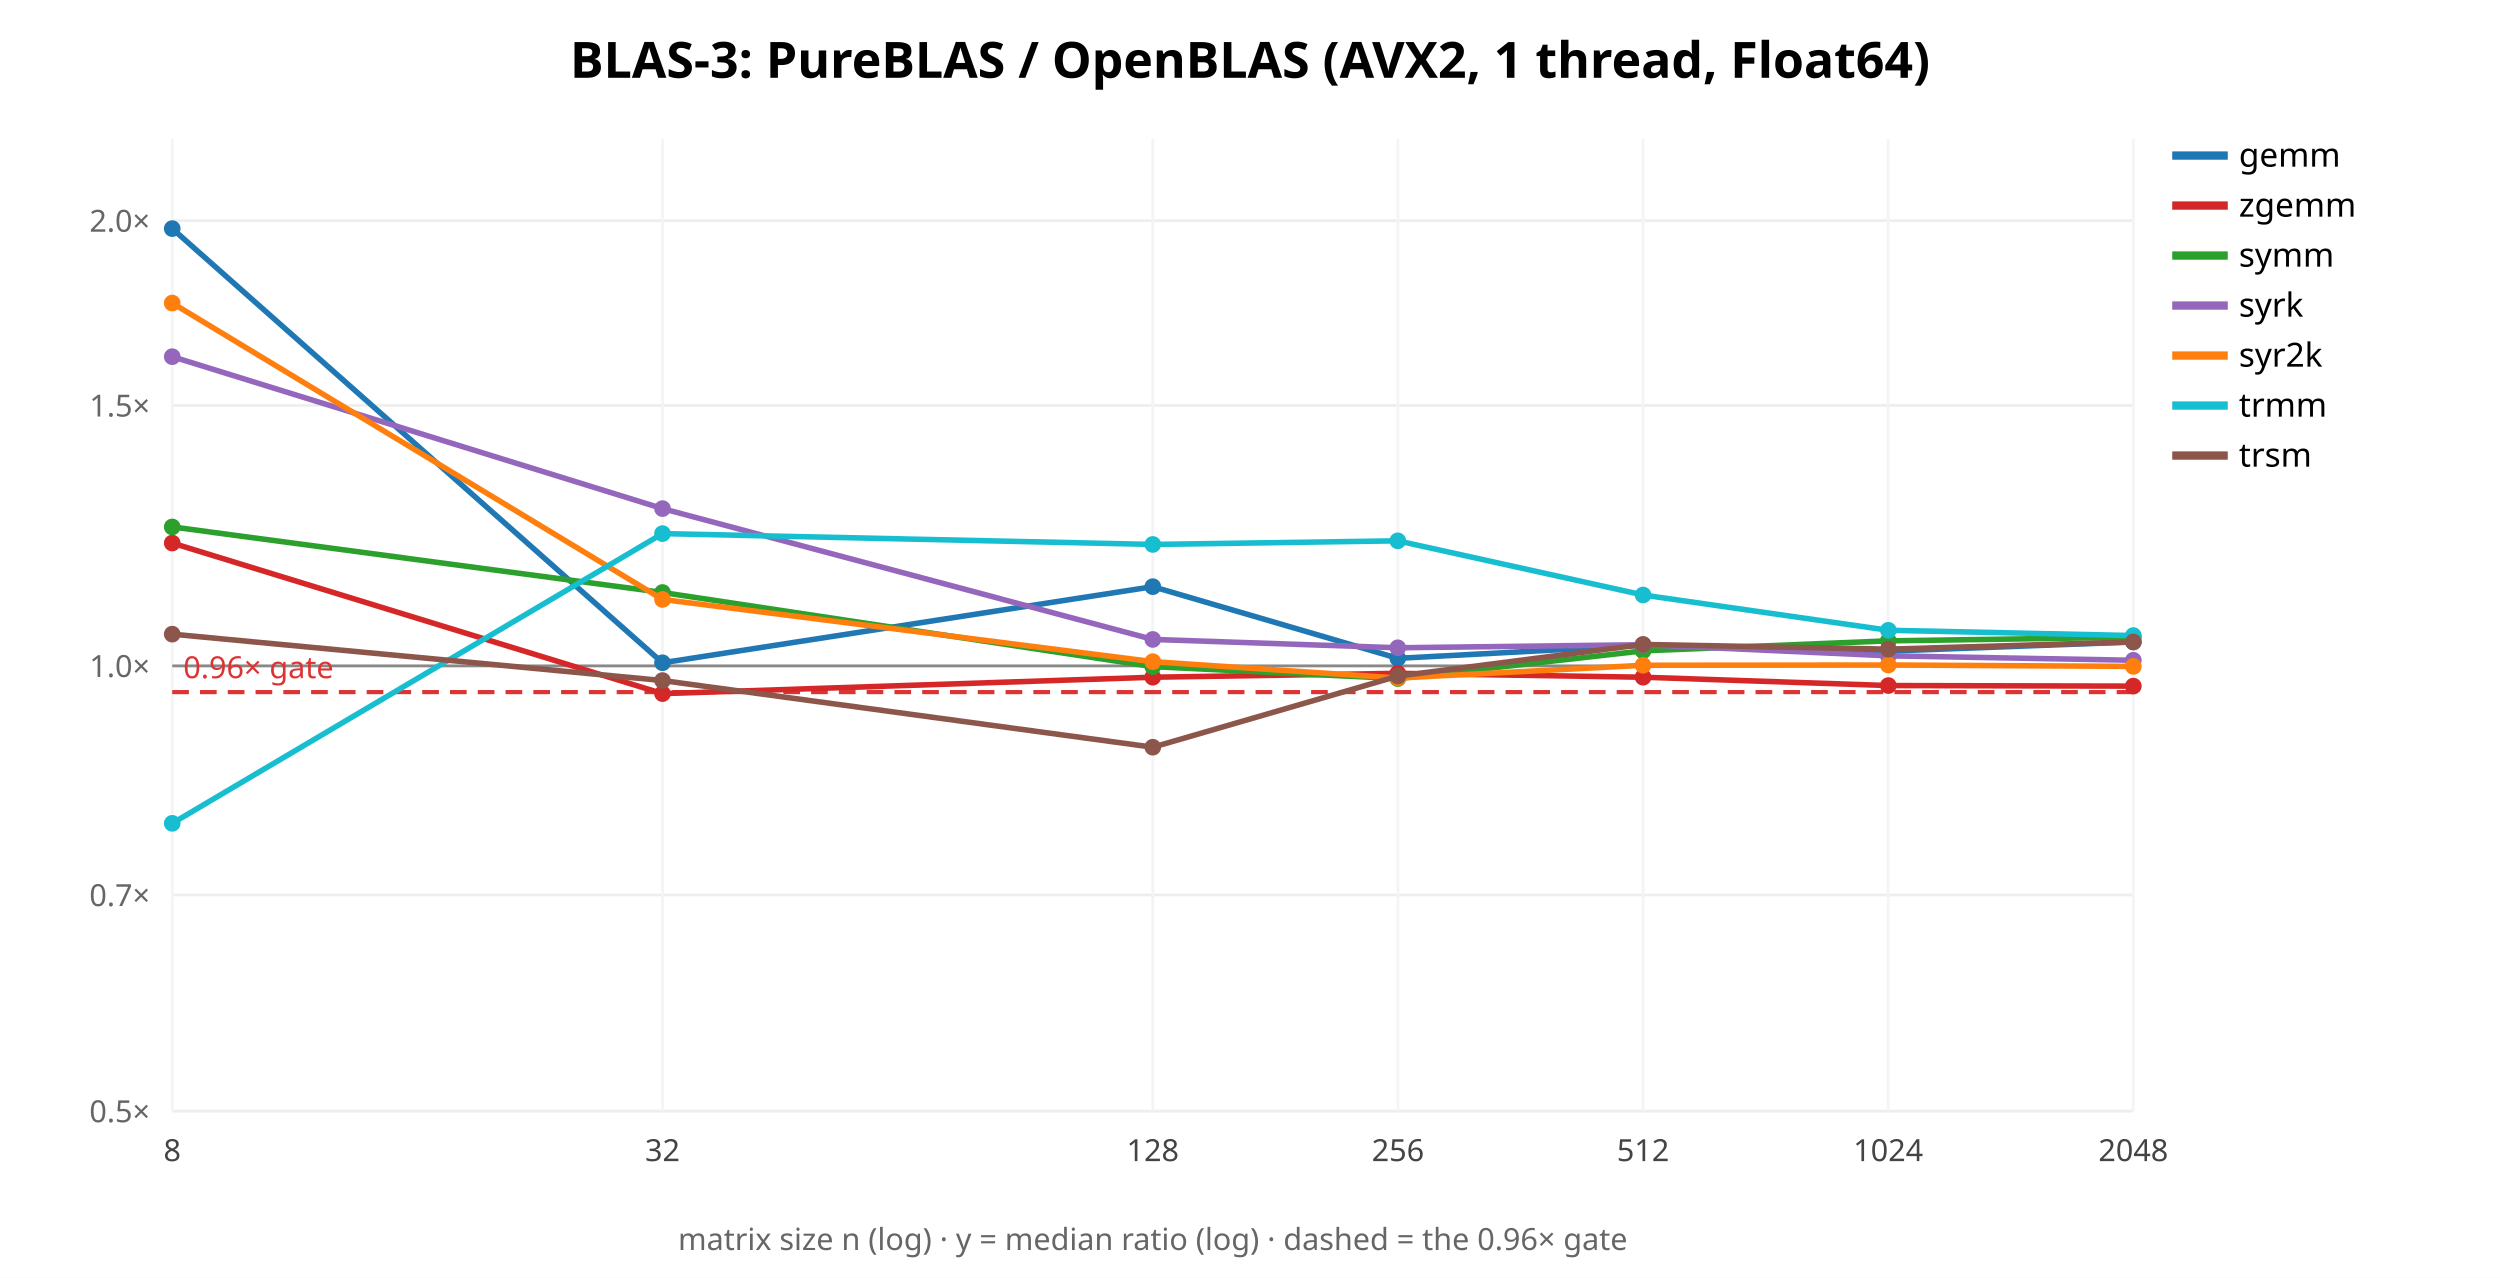
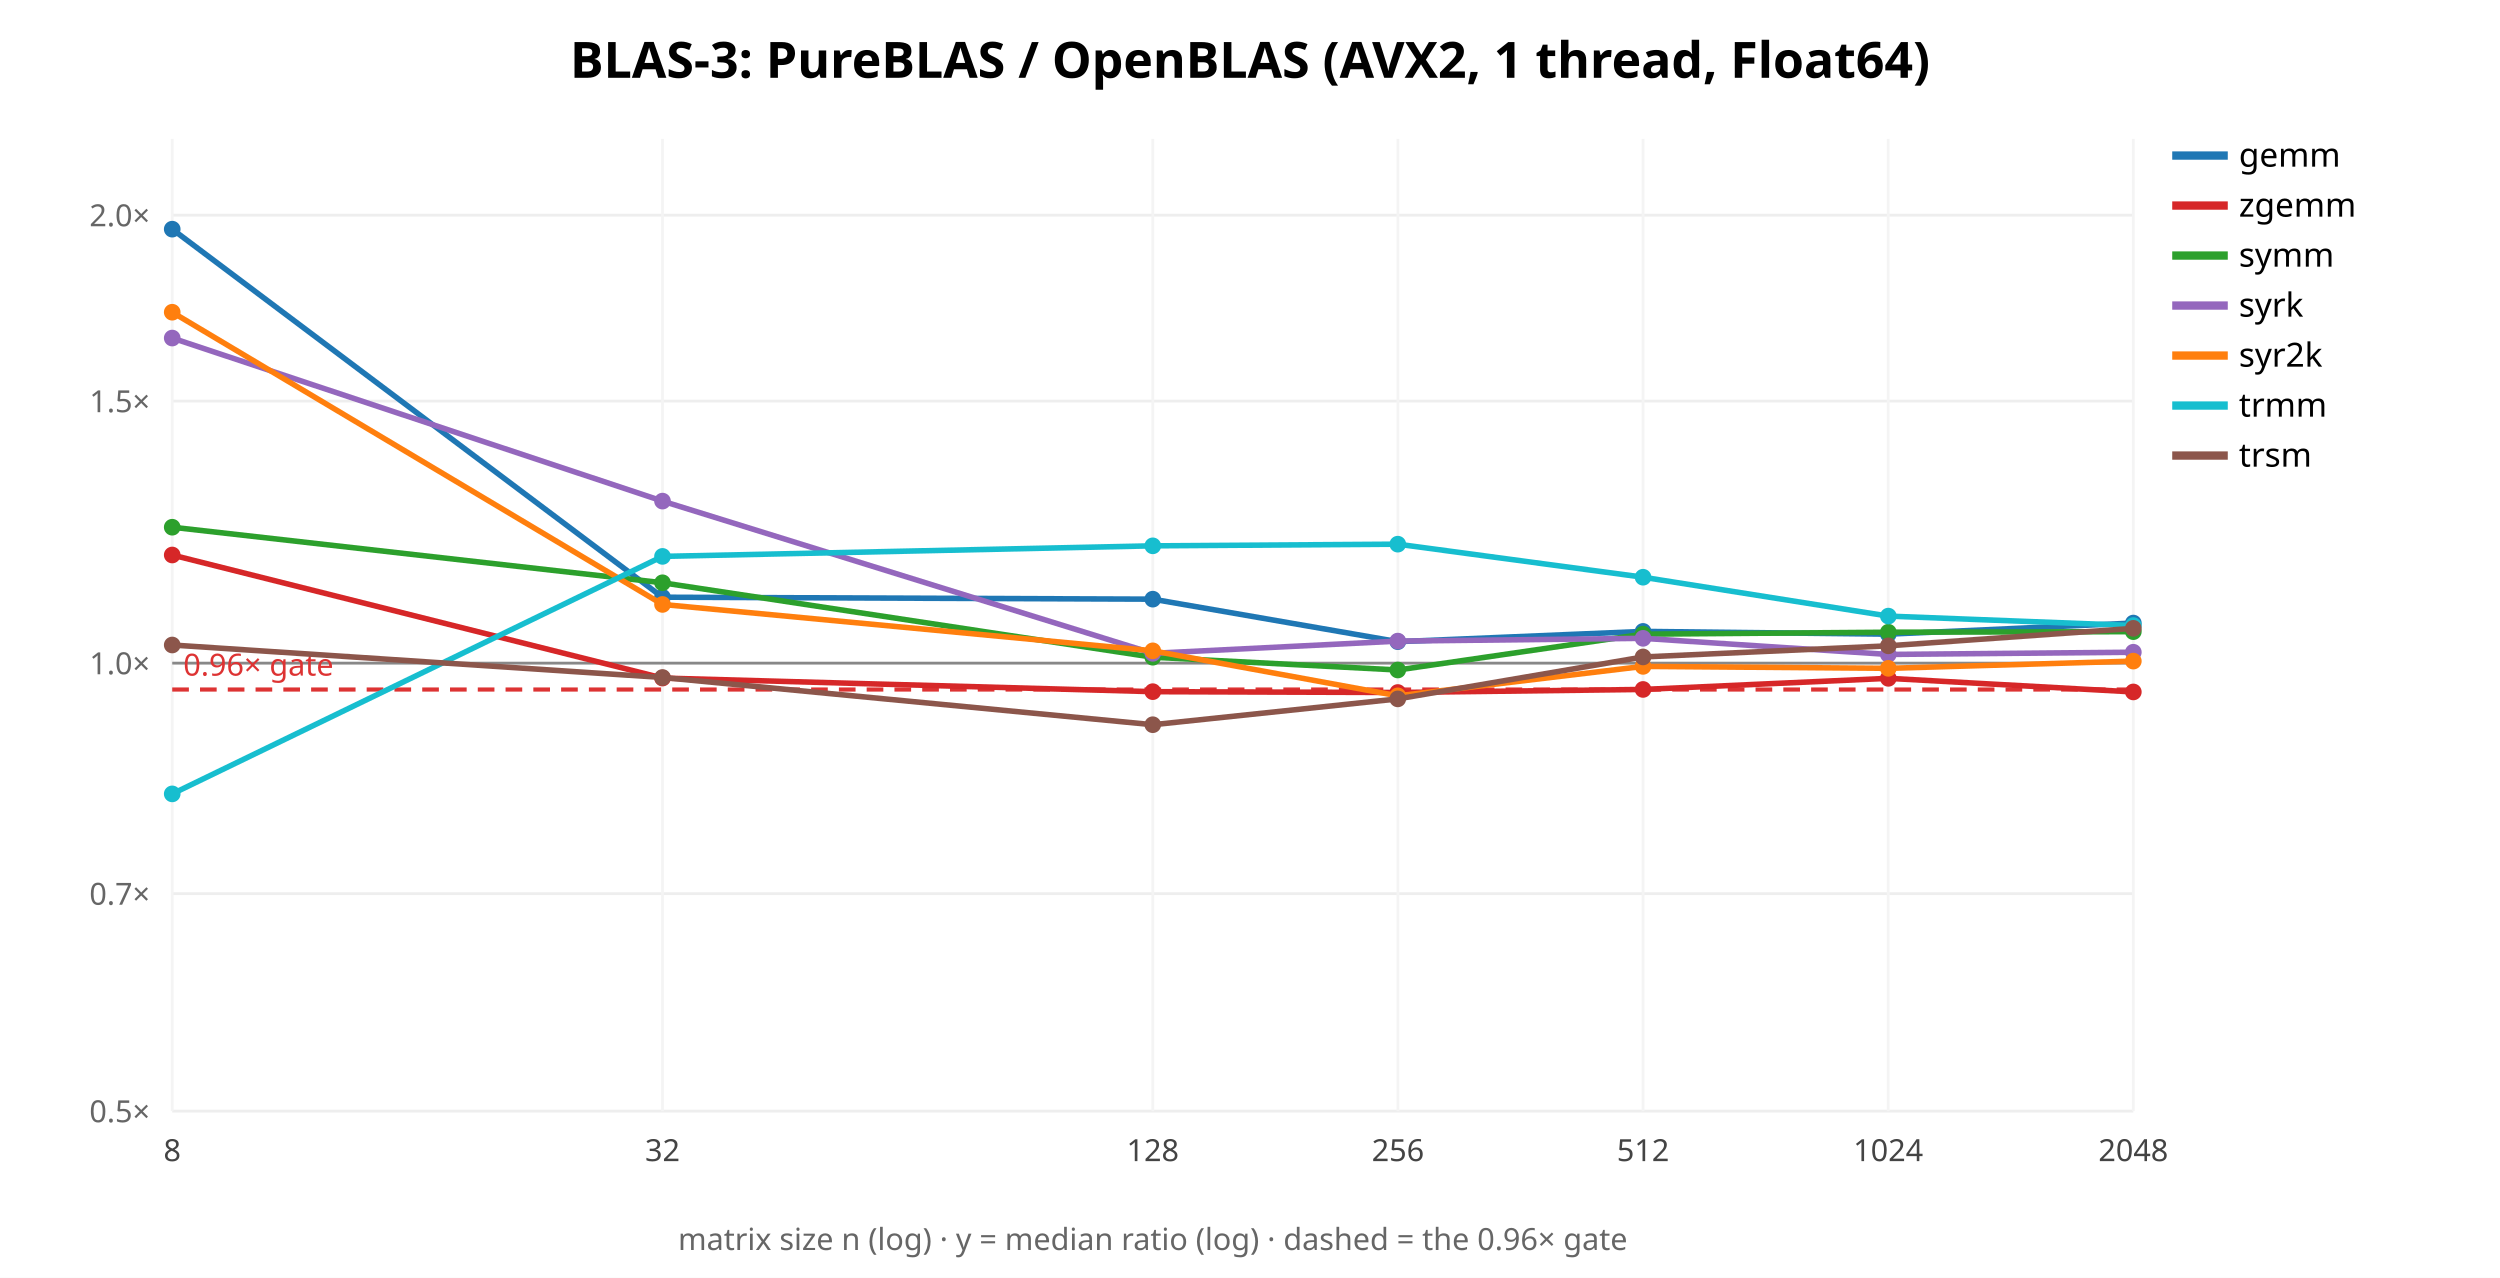
<svg xmlns="http://www.w3.org/2000/svg" width="900" height="460" font-family="sans-serif">
  <rect width="900" height="460" fill="white" />
  <text x="450.0" y="28" text-anchor="middle" font-size="18" font-weight="bold">BLAS-3: PureBLAS / OpenBLAS (AVX2, 1 thread, Float64)</text>
  <line x1="62" y1="400.0" x2="768" y2="400.0" stroke="#eee" />
  <text x="54" y="404.0" text-anchor="end" font-size="11" fill="#666">0.5×</text>
-   <line x1="62" y1="322.195" x2="768" y2="322.195" stroke="#eee" />
-   <text x="54" y="326.195" text-anchor="end" font-size="11" fill="#666">0.7×</text>
-   <line x1="62" y1="239.718" x2="768" y2="239.718" stroke="#eee" />
-   <text x="54" y="243.718" text-anchor="end" font-size="11" fill="#666">1.0×</text>
-   <line x1="62" y1="145.959" x2="768" y2="145.959" stroke="#eee" />
-   <text x="54" y="149.959" text-anchor="end" font-size="11" fill="#666">1.5×</text>
-   <line x1="62" y1="79.436" x2="768" y2="79.436" stroke="#eee" />
-   <text x="54" y="83.436" text-anchor="end" font-size="11" fill="#666">2.0×</text>
+   <line x1="62" y1="321.715" x2="768" y2="321.715" stroke="#eee" />
+   <text x="54" y="325.715" text-anchor="end" font-size="11" fill="#666">0.7×</text>
+   <line x1="62" y1="238.73" x2="768" y2="238.73" stroke="#eee" />
+   <text x="54" y="242.73" text-anchor="end" font-size="11" fill="#666">1.0×</text>
+   <line x1="62" y1="144.394" x2="768" y2="144.394" stroke="#eee" />
+   <text x="54" y="148.394" text-anchor="end" font-size="11" fill="#666">1.5×</text>
+   <line x1="62" y1="77.461" x2="768" y2="77.461" stroke="#eee" />
+   <text x="54" y="81.461" text-anchor="end" font-size="11" fill="#666">2.0×</text>
  <line x1="62.0" y1="50" x2="62.0" y2="400" stroke="#f4f4f4" />
  <text x="62.0" y="418" text-anchor="middle" font-size="11" fill="#444">8</text>
  <line x1="238.5" y1="50" x2="238.5" y2="400" stroke="#f4f4f4" />
  <text x="238.5" y="418" text-anchor="middle" font-size="11" fill="#444">32</text>
  <line x1="415.0" y1="50" x2="415.0" y2="400" stroke="#f4f4f4" />
  <text x="415.0" y="418" text-anchor="middle" font-size="11" fill="#444">128</text>
  <line x1="503.25" y1="50" x2="503.25" y2="400" stroke="#f4f4f4" />
  <text x="503.25" y="418" text-anchor="middle" font-size="11" fill="#444">256</text>
  <line x1="591.5" y1="50" x2="591.5" y2="400" stroke="#f4f4f4" />
  <text x="591.5" y="418" text-anchor="middle" font-size="11" fill="#444">512</text>
  <line x1="679.75" y1="50" x2="679.75" y2="400" stroke="#f4f4f4" />
  <text x="679.75" y="418" text-anchor="middle" font-size="11" fill="#444">1024</text>
  <line x1="768.0" y1="50" x2="768.0" y2="400" stroke="#f4f4f4" />
  <text x="768.0" y="418" text-anchor="middle" font-size="11" fill="#444">2048</text>
-   <line x1="62" y1="239.718" x2="768" y2="239.718" stroke="#888" />
-   <line x1="62" y1="249.158" x2="768" y2="249.158" stroke="#d33" stroke-width="1.5" stroke-dasharray="6 4" />
-   <text x="66" y="244.158" font-size="11" fill="#d33">0.96× gate</text>
-   <polyline points="62.0,82.3 238.5,238.6 415.0,211.2 503.2,237.0 591.5,232.3 679.8,234.4 768.0,231.1" fill="none" stroke="#1f77b4" stroke-width="2" />
-   <circle cx="62.0" cy="82.3" r="3" fill="#1f77b4" />
-   <circle cx="238.5" cy="238.6" r="3" fill="#1f77b4" />
-   <circle cx="415.0" cy="211.2" r="3" fill="#1f77b4" />
-   <circle cx="503.2" cy="237.0" r="3" fill="#1f77b4" />
-   <circle cx="591.5" cy="232.3" r="3" fill="#1f77b4" />
-   <circle cx="679.8" cy="234.4" r="3" fill="#1f77b4" />
-   <circle cx="768.0" cy="231.1" r="3" fill="#1f77b4" />
+   <line x1="62" y1="238.73" x2="768" y2="238.73" stroke="#888" />
+   <line x1="62" y1="248.228" x2="768" y2="248.228" stroke="#d33" stroke-width="1.5" stroke-dasharray="6 4" />
+   <text x="66" y="243.228" font-size="11" fill="#d33">0.96× gate</text>
+   <polyline points="62.0,82.5 238.5,215.0 415.0,215.7 503.2,231.0 591.5,227.3 679.8,228.3 768.0,224.3" fill="none" stroke="#1f77b4" stroke-width="2" />
+   <circle cx="62.0" cy="82.5" r="3" fill="#1f77b4" />
+   <circle cx="238.5" cy="215.0" r="3" fill="#1f77b4" />
+   <circle cx="415.0" cy="215.7" r="3" fill="#1f77b4" />
+   <circle cx="503.2" cy="231.0" r="3" fill="#1f77b4" />
+   <circle cx="591.5" cy="227.3" r="3" fill="#1f77b4" />
+   <circle cx="679.8" cy="228.3" r="3" fill="#1f77b4" />
+   <circle cx="768.0" cy="224.3" r="3" fill="#1f77b4" />
  <line x1="782" y1="56" x2="802" y2="56" stroke="#1f77b4" stroke-width="3" />
  <text x="806" y="60" font-size="12">gemm</text>
-   <polyline points="62.0,195.5 238.5,249.7 415.0,243.8 503.2,242.4 591.5,243.8 679.8,246.8 768.0,247.0" fill="none" stroke="#d62728" stroke-width="2" />
-   <circle cx="62.0" cy="195.5" r="3" fill="#d62728" />
-   <circle cx="238.5" cy="249.7" r="3" fill="#d62728" />
-   <circle cx="415.0" cy="243.8" r="3" fill="#d62728" />
-   <circle cx="503.2" cy="242.4" r="3" fill="#d62728" />
-   <circle cx="591.5" cy="243.8" r="3" fill="#d62728" />
-   <circle cx="679.8" cy="246.8" r="3" fill="#d62728" />
-   <circle cx="768.0" cy="247.0" r="3" fill="#d62728" />
+   <polyline points="62.0,199.8 238.5,244.1 415.0,249.0 503.2,249.3 591.5,248.2 679.8,244.2 768.0,249.1" fill="none" stroke="#d62728" stroke-width="2" />
+   <circle cx="62.0" cy="199.8" r="3" fill="#d62728" />
+   <circle cx="238.5" cy="244.1" r="3" fill="#d62728" />
+   <circle cx="415.0" cy="249.0" r="3" fill="#d62728" />
+   <circle cx="503.2" cy="249.3" r="3" fill="#d62728" />
+   <circle cx="591.5" cy="248.2" r="3" fill="#d62728" />
+   <circle cx="679.8" cy="244.2" r="3" fill="#d62728" />
+   <circle cx="768.0" cy="249.1" r="3" fill="#d62728" />
  <line x1="782" y1="74" x2="802" y2="74" stroke="#d62728" stroke-width="3" />
  <text x="806" y="78" font-size="12">zgemm</text>
-   <polyline points="62.0,189.7 238.5,213.3 415.0,240.0 503.2,244.3 591.5,234.3 679.8,230.7 768.0,229.4" fill="none" stroke="#2ca02c" stroke-width="2" />
-   <circle cx="62.0" cy="189.7" r="3" fill="#2ca02c" />
-   <circle cx="238.5" cy="213.3" r="3" fill="#2ca02c" />
-   <circle cx="415.0" cy="240.0" r="3" fill="#2ca02c" />
-   <circle cx="503.2" cy="244.3" r="3" fill="#2ca02c" />
-   <circle cx="591.5" cy="234.3" r="3" fill="#2ca02c" />
-   <circle cx="679.8" cy="230.7" r="3" fill="#2ca02c" />
-   <circle cx="768.0" cy="229.4" r="3" fill="#2ca02c" />
+   <polyline points="62.0,189.8 238.5,209.8 415.0,236.6 503.2,241.2 591.5,228.3 679.8,227.6 768.0,227.4" fill="none" stroke="#2ca02c" stroke-width="2" />
+   <circle cx="62.0" cy="189.8" r="3" fill="#2ca02c" />
+   <circle cx="238.5" cy="209.8" r="3" fill="#2ca02c" />
+   <circle cx="415.0" cy="236.6" r="3" fill="#2ca02c" />
+   <circle cx="503.2" cy="241.2" r="3" fill="#2ca02c" />
+   <circle cx="591.5" cy="228.3" r="3" fill="#2ca02c" />
+   <circle cx="679.8" cy="227.6" r="3" fill="#2ca02c" />
+   <circle cx="768.0" cy="227.4" r="3" fill="#2ca02c" />
  <line x1="782" y1="92" x2="802" y2="92" stroke="#2ca02c" stroke-width="3" />
  <text x="806" y="96" font-size="12">symm</text>
-   <polyline points="62.0,128.4 238.5,183.1 415.0,230.2 503.2,233.2 591.5,232.1 679.8,236.1 768.0,237.7" fill="none" stroke="#9467bd" stroke-width="2" />
-   <circle cx="62.0" cy="128.4" r="3" fill="#9467bd" />
-   <circle cx="238.5" cy="183.1" r="3" fill="#9467bd" />
-   <circle cx="415.0" cy="230.2" r="3" fill="#9467bd" />
-   <circle cx="503.2" cy="233.2" r="3" fill="#9467bd" />
-   <circle cx="591.5" cy="232.1" r="3" fill="#9467bd" />
-   <circle cx="679.8" cy="236.1" r="3" fill="#9467bd" />
-   <circle cx="768.0" cy="237.7" r="3" fill="#9467bd" />
+   <polyline points="62.0,121.7 238.5,180.4 415.0,235.2 503.2,230.8 591.5,229.8 679.8,235.6 768.0,234.8" fill="none" stroke="#9467bd" stroke-width="2" />
+   <circle cx="62.0" cy="121.7" r="3" fill="#9467bd" />
+   <circle cx="238.5" cy="180.4" r="3" fill="#9467bd" />
+   <circle cx="415.0" cy="235.2" r="3" fill="#9467bd" />
+   <circle cx="503.2" cy="230.8" r="3" fill="#9467bd" />
+   <circle cx="591.5" cy="229.8" r="3" fill="#9467bd" />
+   <circle cx="679.8" cy="235.6" r="3" fill="#9467bd" />
+   <circle cx="768.0" cy="234.8" r="3" fill="#9467bd" />
  <line x1="782" y1="110" x2="802" y2="110" stroke="#9467bd" stroke-width="3" />
  <text x="806" y="114" font-size="12">syrk</text>
-   <polyline points="62.0,109.1 238.5,215.8 415.0,238.2 503.2,244.1 591.5,239.5 679.8,239.4 768.0,239.9" fill="none" stroke="#ff7f0e" stroke-width="2" />
-   <circle cx="62.0" cy="109.1" r="3" fill="#ff7f0e" />
-   <circle cx="238.5" cy="215.8" r="3" fill="#ff7f0e" />
-   <circle cx="415.0" cy="238.2" r="3" fill="#ff7f0e" />
-   <circle cx="503.2" cy="244.1" r="3" fill="#ff7f0e" />
-   <circle cx="591.5" cy="239.5" r="3" fill="#ff7f0e" />
-   <circle cx="679.8" cy="239.4" r="3" fill="#ff7f0e" />
-   <circle cx="768.0" cy="239.9" r="3" fill="#ff7f0e" />
+   <polyline points="62.0,112.4 238.5,217.6 415.0,234.3 503.2,250.5 591.5,239.9 679.8,240.6 768.0,238.0" fill="none" stroke="#ff7f0e" stroke-width="2" />
+   <circle cx="62.0" cy="112.4" r="3" fill="#ff7f0e" />
+   <circle cx="238.5" cy="217.6" r="3" fill="#ff7f0e" />
+   <circle cx="415.0" cy="234.3" r="3" fill="#ff7f0e" />
+   <circle cx="503.2" cy="250.5" r="3" fill="#ff7f0e" />
+   <circle cx="591.5" cy="239.9" r="3" fill="#ff7f0e" />
+   <circle cx="679.8" cy="240.6" r="3" fill="#ff7f0e" />
+   <circle cx="768.0" cy="238.0" r="3" fill="#ff7f0e" />
  <line x1="782" y1="128" x2="802" y2="128" stroke="#ff7f0e" stroke-width="3" />
  <text x="806" y="132" font-size="12">syr2k</text>
-   <polyline points="62.0,296.4 238.5,192.1 415.0,196.0 503.2,194.7 591.5,214.2 679.8,226.9 768.0,228.8" fill="none" stroke="#17becf" stroke-width="2" />
-   <circle cx="62.0" cy="296.4" r="3" fill="#17becf" />
-   <circle cx="238.5" cy="192.1" r="3" fill="#17becf" />
-   <circle cx="415.0" cy="196.0" r="3" fill="#17becf" />
-   <circle cx="503.2" cy="194.7" r="3" fill="#17becf" />
-   <circle cx="591.5" cy="214.2" r="3" fill="#17becf" />
-   <circle cx="679.8" cy="226.9" r="3" fill="#17becf" />
-   <circle cx="768.0" cy="228.8" r="3" fill="#17becf" />
+   <polyline points="62.0,285.8 238.5,200.3 415.0,196.5 503.2,195.9 591.5,207.8 679.8,221.8 768.0,225.2" fill="none" stroke="#17becf" stroke-width="2" />
+   <circle cx="62.0" cy="285.8" r="3" fill="#17becf" />
+   <circle cx="238.5" cy="200.3" r="3" fill="#17becf" />
+   <circle cx="415.0" cy="196.5" r="3" fill="#17becf" />
+   <circle cx="503.2" cy="195.9" r="3" fill="#17becf" />
+   <circle cx="591.5" cy="207.8" r="3" fill="#17becf" />
+   <circle cx="679.8" cy="221.8" r="3" fill="#17becf" />
+   <circle cx="768.0" cy="225.2" r="3" fill="#17becf" />
  <line x1="782" y1="146" x2="802" y2="146" stroke="#17becf" stroke-width="3" />
  <text x="806" y="150" font-size="12">trmm</text>
-   <polyline points="62.0,228.3 238.5,245.0 415.0,269.0 503.2,243.4 591.5,232.0 679.8,233.7 768.0,231.1" fill="none" stroke="#8c564b" stroke-width="2" />
-   <circle cx="62.0" cy="228.3" r="3" fill="#8c564b" />
-   <circle cx="238.5" cy="245.0" r="3" fill="#8c564b" />
-   <circle cx="415.0" cy="269.0" r="3" fill="#8c564b" />
-   <circle cx="503.2" cy="243.4" r="3" fill="#8c564b" />
-   <circle cx="591.5" cy="232.0" r="3" fill="#8c564b" />
-   <circle cx="679.8" cy="233.7" r="3" fill="#8c564b" />
-   <circle cx="768.0" cy="231.1" r="3" fill="#8c564b" />
+   <polyline points="62.0,232.2 238.5,243.9 415.0,260.9 503.2,251.6 591.5,236.5 679.8,232.5 768.0,226.2" fill="none" stroke="#8c564b" stroke-width="2" />
+   <circle cx="62.0" cy="232.2" r="3" fill="#8c564b" />
+   <circle cx="238.5" cy="243.9" r="3" fill="#8c564b" />
+   <circle cx="415.0" cy="260.9" r="3" fill="#8c564b" />
+   <circle cx="503.2" cy="251.6" r="3" fill="#8c564b" />
+   <circle cx="591.5" cy="236.5" r="3" fill="#8c564b" />
+   <circle cx="679.8" cy="232.5" r="3" fill="#8c564b" />
+   <circle cx="768.0" cy="226.2" r="3" fill="#8c564b" />
  <line x1="782" y1="164" x2="802" y2="164" stroke="#8c564b" stroke-width="3" />
  <text x="806" y="168" font-size="12">trsm</text>
  <text x="415.0" y="450" text-anchor="middle" font-size="11" fill="#666">matrix size n (log) · y = median ratio (log) · dashed = the 0.96× gate</text>
</svg>
